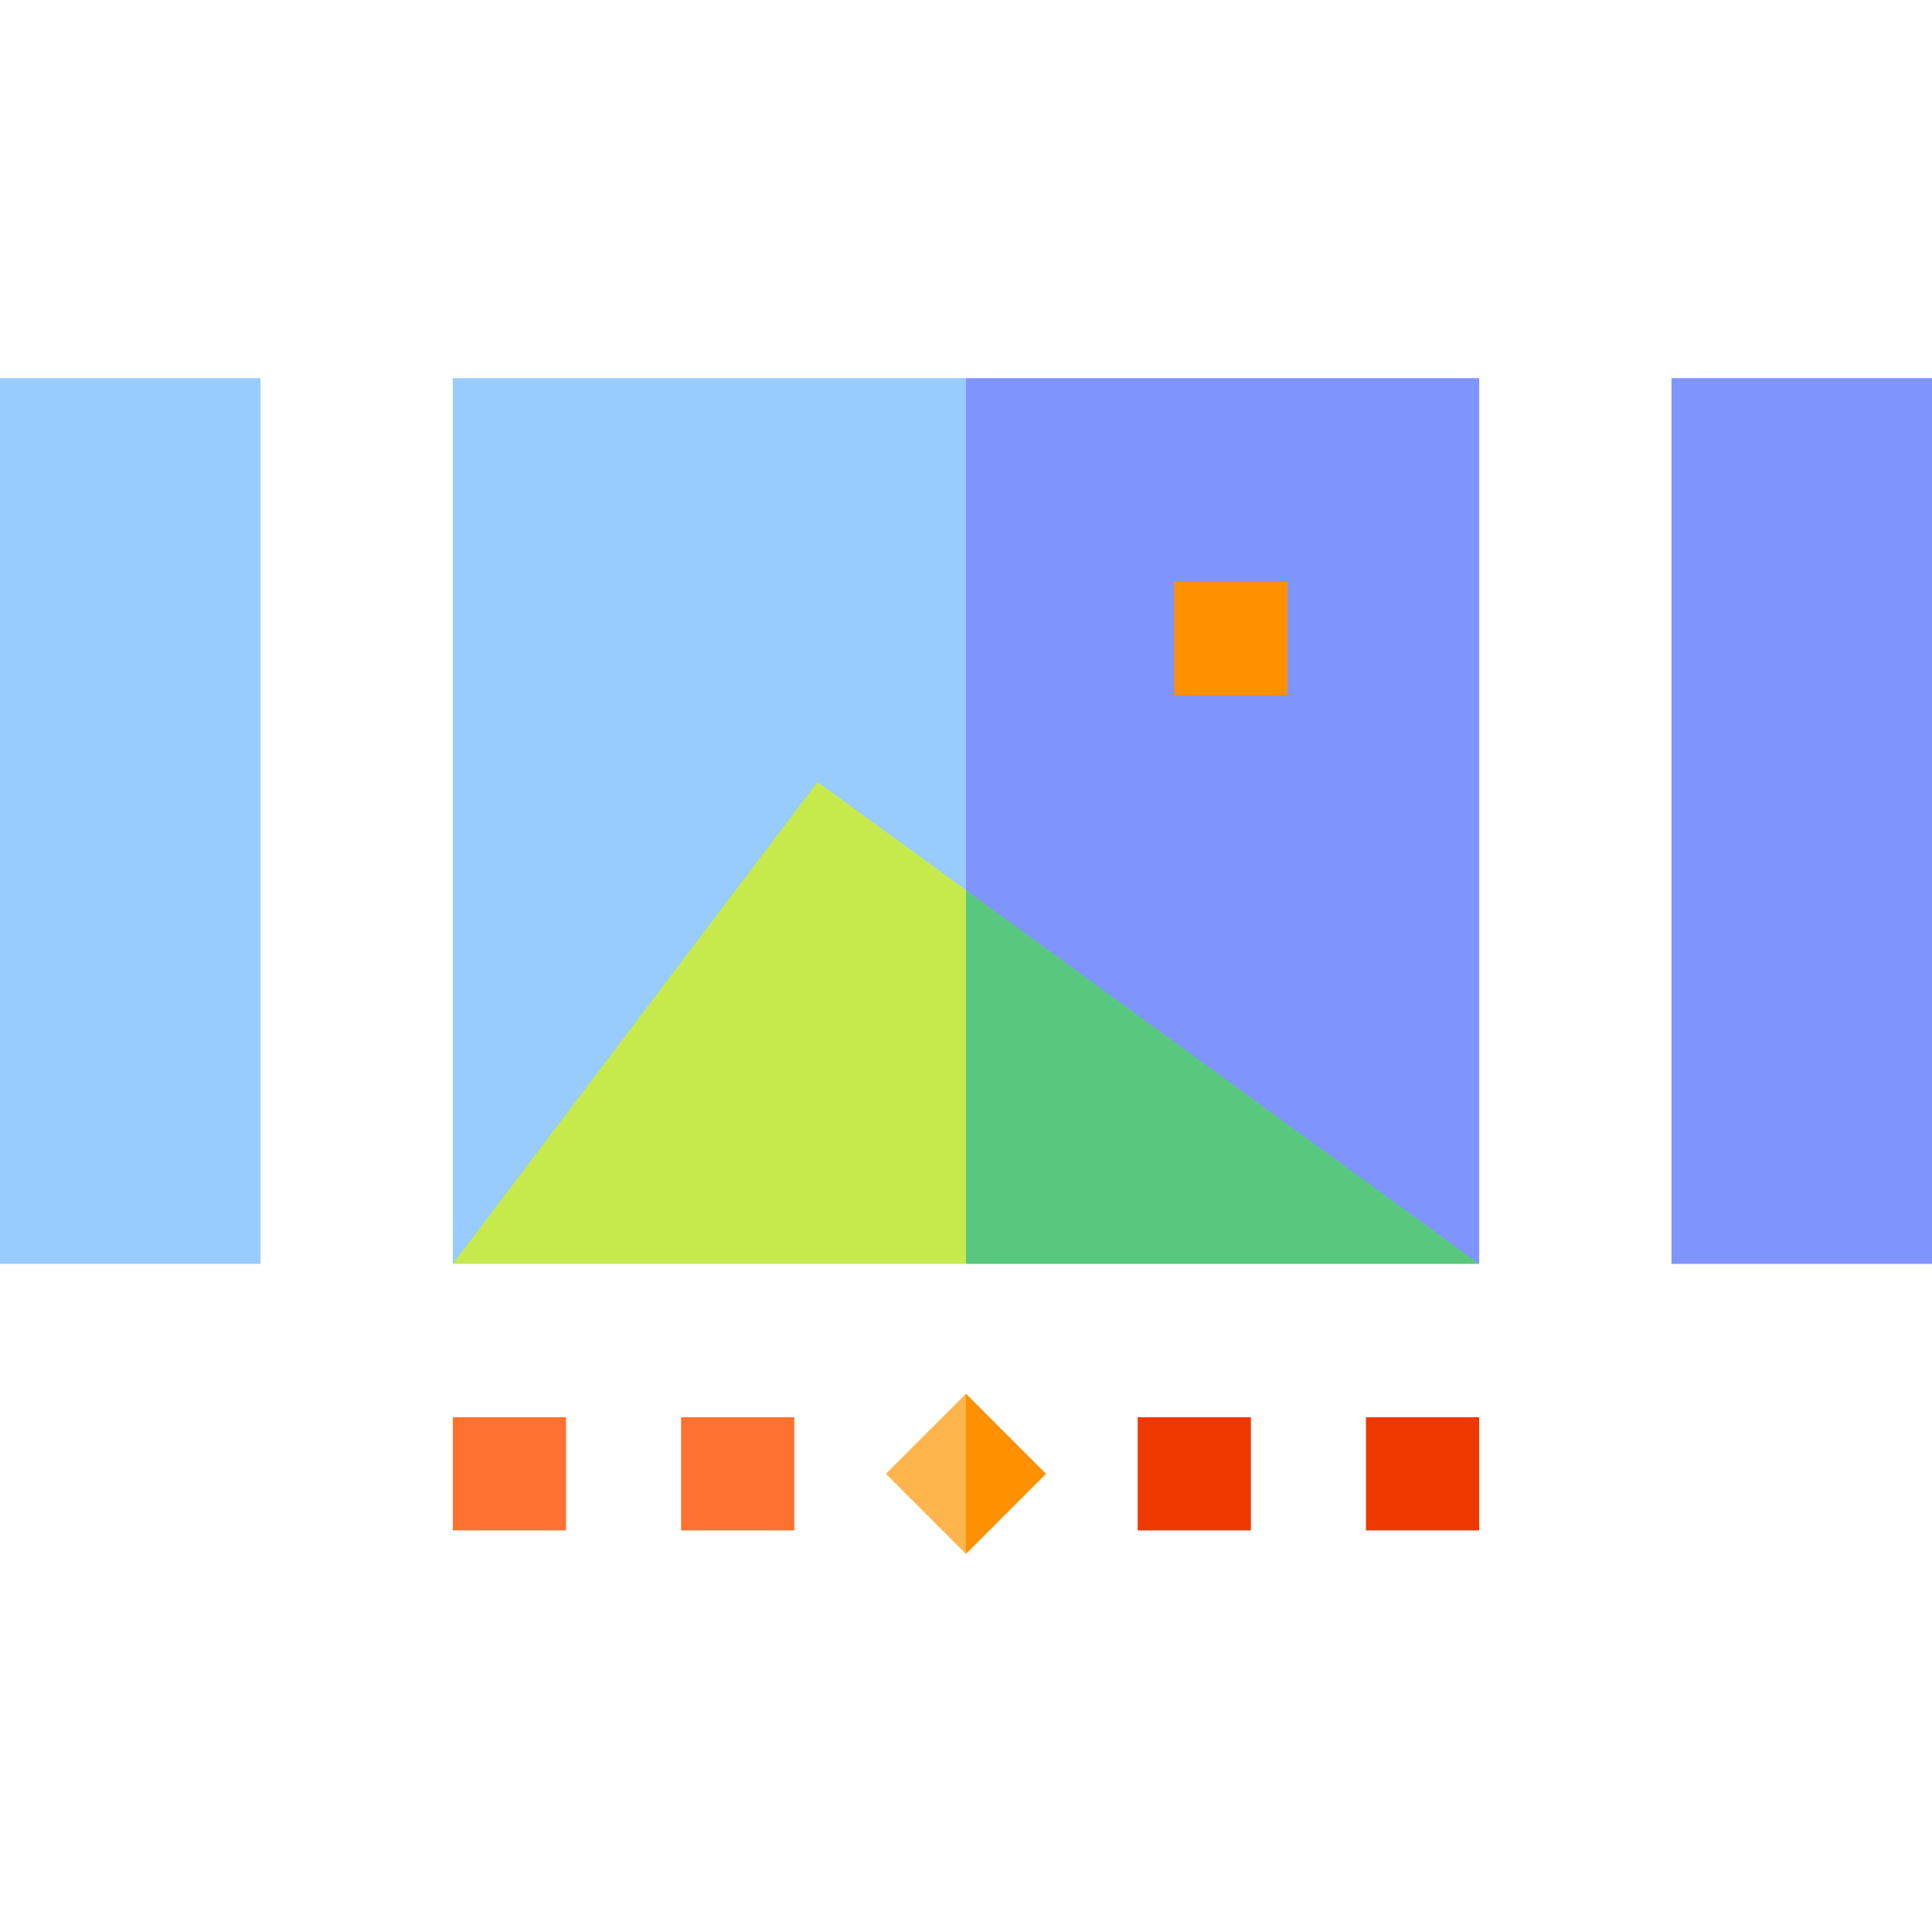
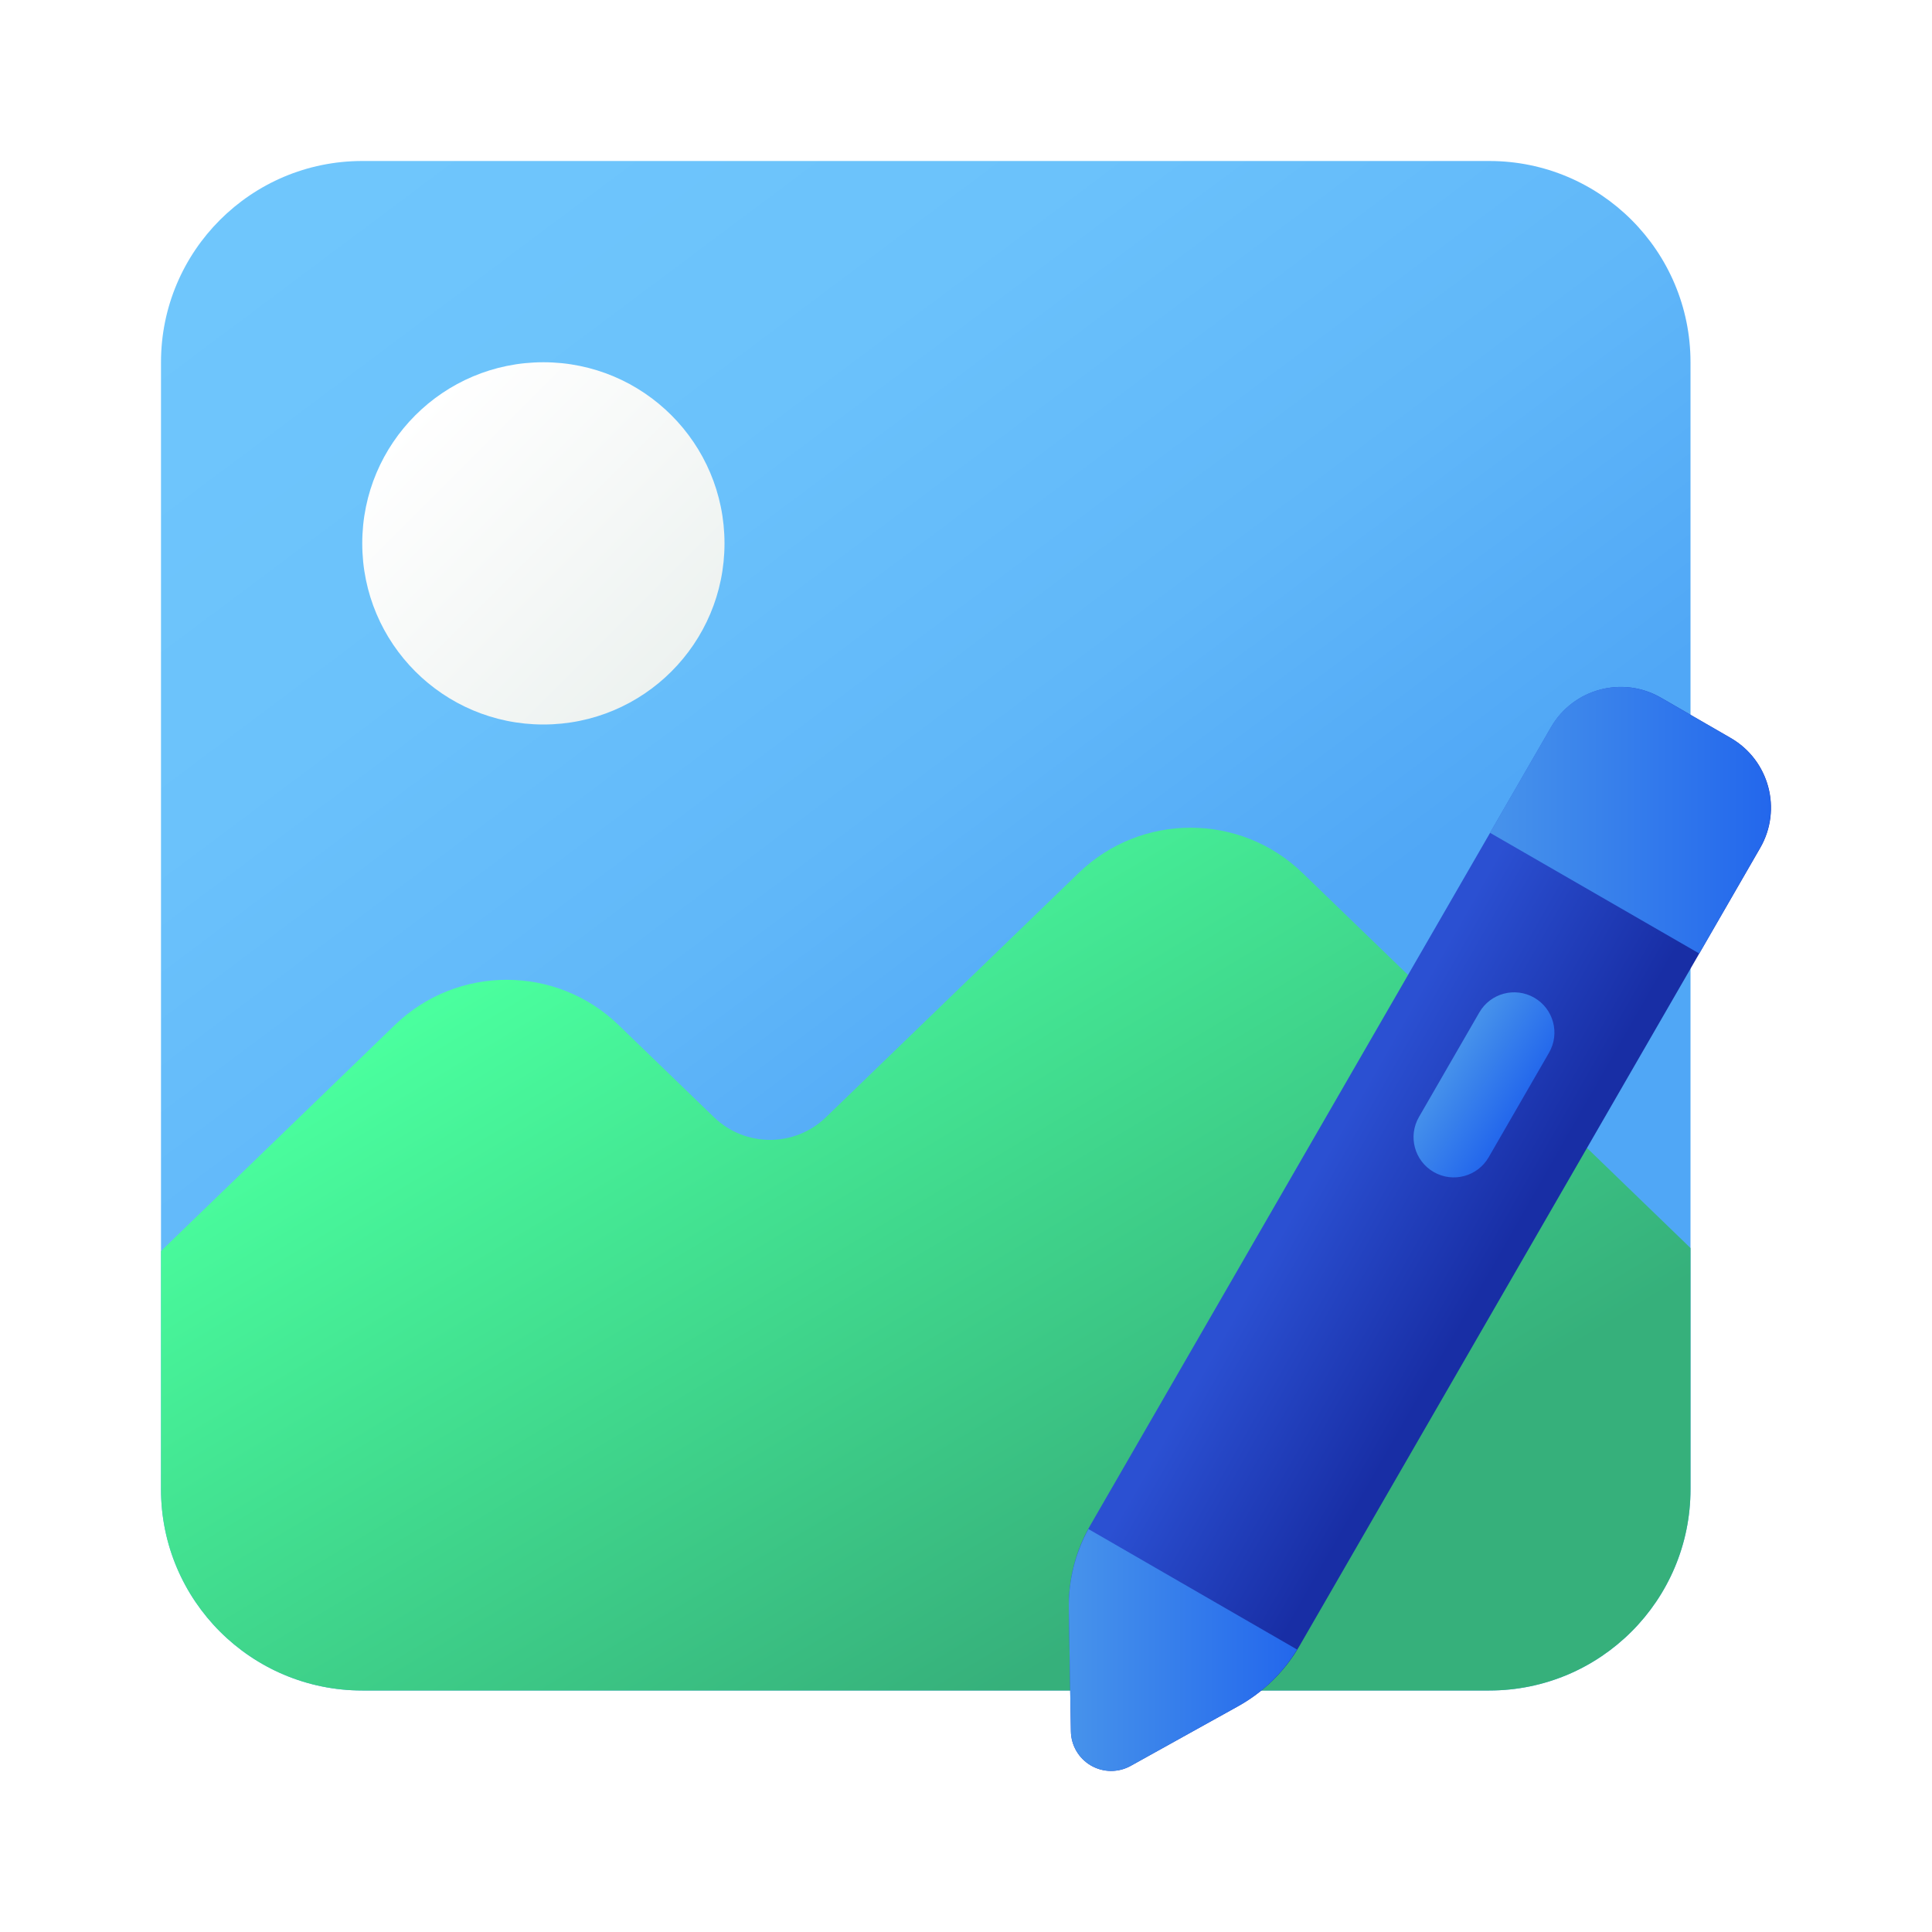
- <svg xmlns="http://www.w3.org/2000/svg" id="Capa_1" enable-background="new 0 0 512 512" viewBox="0 0 512 512">
-   <g>
-     <path d="m0 100.211h69.038v234.73h-69.038z" fill="#98ccfe" />
-     <path d="m442.962 100.211h69.038v234.73h-69.038z" fill="#7f94fd" />
-     <path d="m120 375.576h30v30h-30z" fill="#ff712f" />
-     <path d="m180.5 375.576h30v30h-30z" fill="#ff712f" />
-     <path d="m301.5 375.576h30v30h-30z" fill="#ef3800" />
-     <path d="m362 375.576h30v30h-30z" fill="#ef3800" />
-     <path d="m120 100.211v234.73l136-49.533 26.166-78.188-26.166-107.009z" fill="#98ccfe" />
-     <path d="m392 100.211h-136v185.197l136 49.533z" fill="#7f94fd" />
-     <path d="m216.661 207.22-96.661 127.721h136l21.213-41.806-21.213-57.259z" fill="#c6ea4b" />
-     <path d="m256 235.876v99.065h136z" fill="#59c87f" />
-     <path d="m311.189 154.249h30v30h-30z" fill="#ff9000" />
-     <path d="m234.787 390.576 21.213 21.213 5.385-21.213-5.385-21.213z" fill="#ffb54c" />
-     <path d="m256 369.363v42.426l21.213-21.213z" fill="#ff9000" />
-   </g>
-   <g />
-   <g />
-   <g />
-   <g />
-   <g />
-   <g />
-   <g />
-   <g />
-   <g />
-   <g />
-   <g />
-   <g />
-   <g />
-   <g />
-   <g />
+ <svg xmlns="http://www.w3.org/2000/svg" xmlns:xlink="http://www.w3.org/1999/xlink" id="Layer_1" height="512" viewBox="0 0 48 48" width="512" data-name="Layer 1">
+   <linearGradient id="linear-gradient" gradientUnits="userSpaceOnUse" x1="8.877" x2="26.589" y1="4.123" y2="27.797">
+     <stop offset="0" stop-color="#6fc6fc" />
+     <stop offset=".366" stop-color="#6bc2fb" />
+     <stop offset=".71" stop-color="#60b7f9" />
+     <stop offset="1" stop-color="#50a7f6" />
+   </linearGradient>
+   <linearGradient id="linear-gradient-2" gradientUnits="userSpaceOnUse" x1="15.496" x2="26.733" y1="22.189" y2="40.919">
+     <stop offset="0" stop-color="#4aff9e" />
+     <stop offset="1" stop-color="#36b07b" />
+   </linearGradient>
+   <linearGradient id="linear-gradient-3" gradientUnits="userSpaceOnUse" x1="10.318" x2="16.682" y1="10.318" y2="16.682">
+     <stop offset="0" stop-color="#fff" />
+     <stop offset="1" stop-color="#edf2f0" />
+   </linearGradient>
+   <linearGradient id="linear-gradient-4" gradientUnits="userSpaceOnUse" x1="32.424" x2="36.796" y1="29.593" y2="32.091">
+     <stop offset="0" stop-color="#2b50d2" />
+     <stop offset="1" stop-color="#182ea5" />
+   </linearGradient>
+   <linearGradient id="linear-gradient-5" gradientUnits="userSpaceOnUse" x1="26.554" x2="32.225" y1="40.995" y2="40.995">
+     <stop offset="0" stop-color="#4793eb" />
+     <stop offset="1" stop-color="#2367ec" />
+   </linearGradient>
+   <linearGradient id="linear-gradient-6" x1="37.022" x2="44" xlink:href="#linear-gradient-5" y1="20.378" y2="20.378" />
+   <linearGradient id="linear-gradient-7" gradientTransform="matrix(.5 .866 -.866 .5 41.777 -18.454)" x1="35.963" x2="37.742" xlink:href="#linear-gradient-5" y1="26.379" y2="27.505" />
+   <rect fill="url(#linear-gradient)" height="38" rx="5" width="38" x="4" y="4" />
+   <path d="m42 31.007-9.64-9.319a4 4 0 0 0 -5.56 0l-6.28 6.07a2 2 0 0 1 -2.78 0l-2.371-2.291a4 4 0 0 0 -5.56 0l-5.809 5.615v5.918a5 5 0 0 0 5 5h28a5 5 0 0 0 5-5z" fill="url(#linear-gradient-2)" />
+   <circle cx="13.5" cy="13.5" fill="url(#linear-gradient-3)" r="4.5" />
+   <path d="m30.763 42.389-2.672 1.484a1 1 0 0 1 -1.485-.858l-.052-3.055a4 4 0 0 1 .536-2.068l11.446-19.825a2 2 0 0 1 2.732-.732l1.732 1a2 2 0 0 1 .732 2.732l-11.446 19.825a4 4 0 0 1 -1.523 1.497z" fill="url(#linear-gradient-4)" />
+   <path d="m27.042 37.989a4.01 4.01 0 0 0 -.488 1.97l.052 3.056a1 1 0 0 0 1.485.858l2.672-1.484a3.986 3.986 0 0 0 1.462-1.407z" fill="url(#linear-gradient-5)" />
+   <path d="m42.218 23.69-5.2-3 1.514-2.623a2 2 0 0 1 2.732-.732l1.732 1a2 2 0 0 1 .732 2.732z" fill="url(#linear-gradient-6)" />
+   <rect fill="url(#linear-gradient-7)" height="2" rx="1" transform="matrix(.5 -.866 .866 .5 -4.907 45.406)" width="5" x="34.37" y="25.953" />
</svg>
